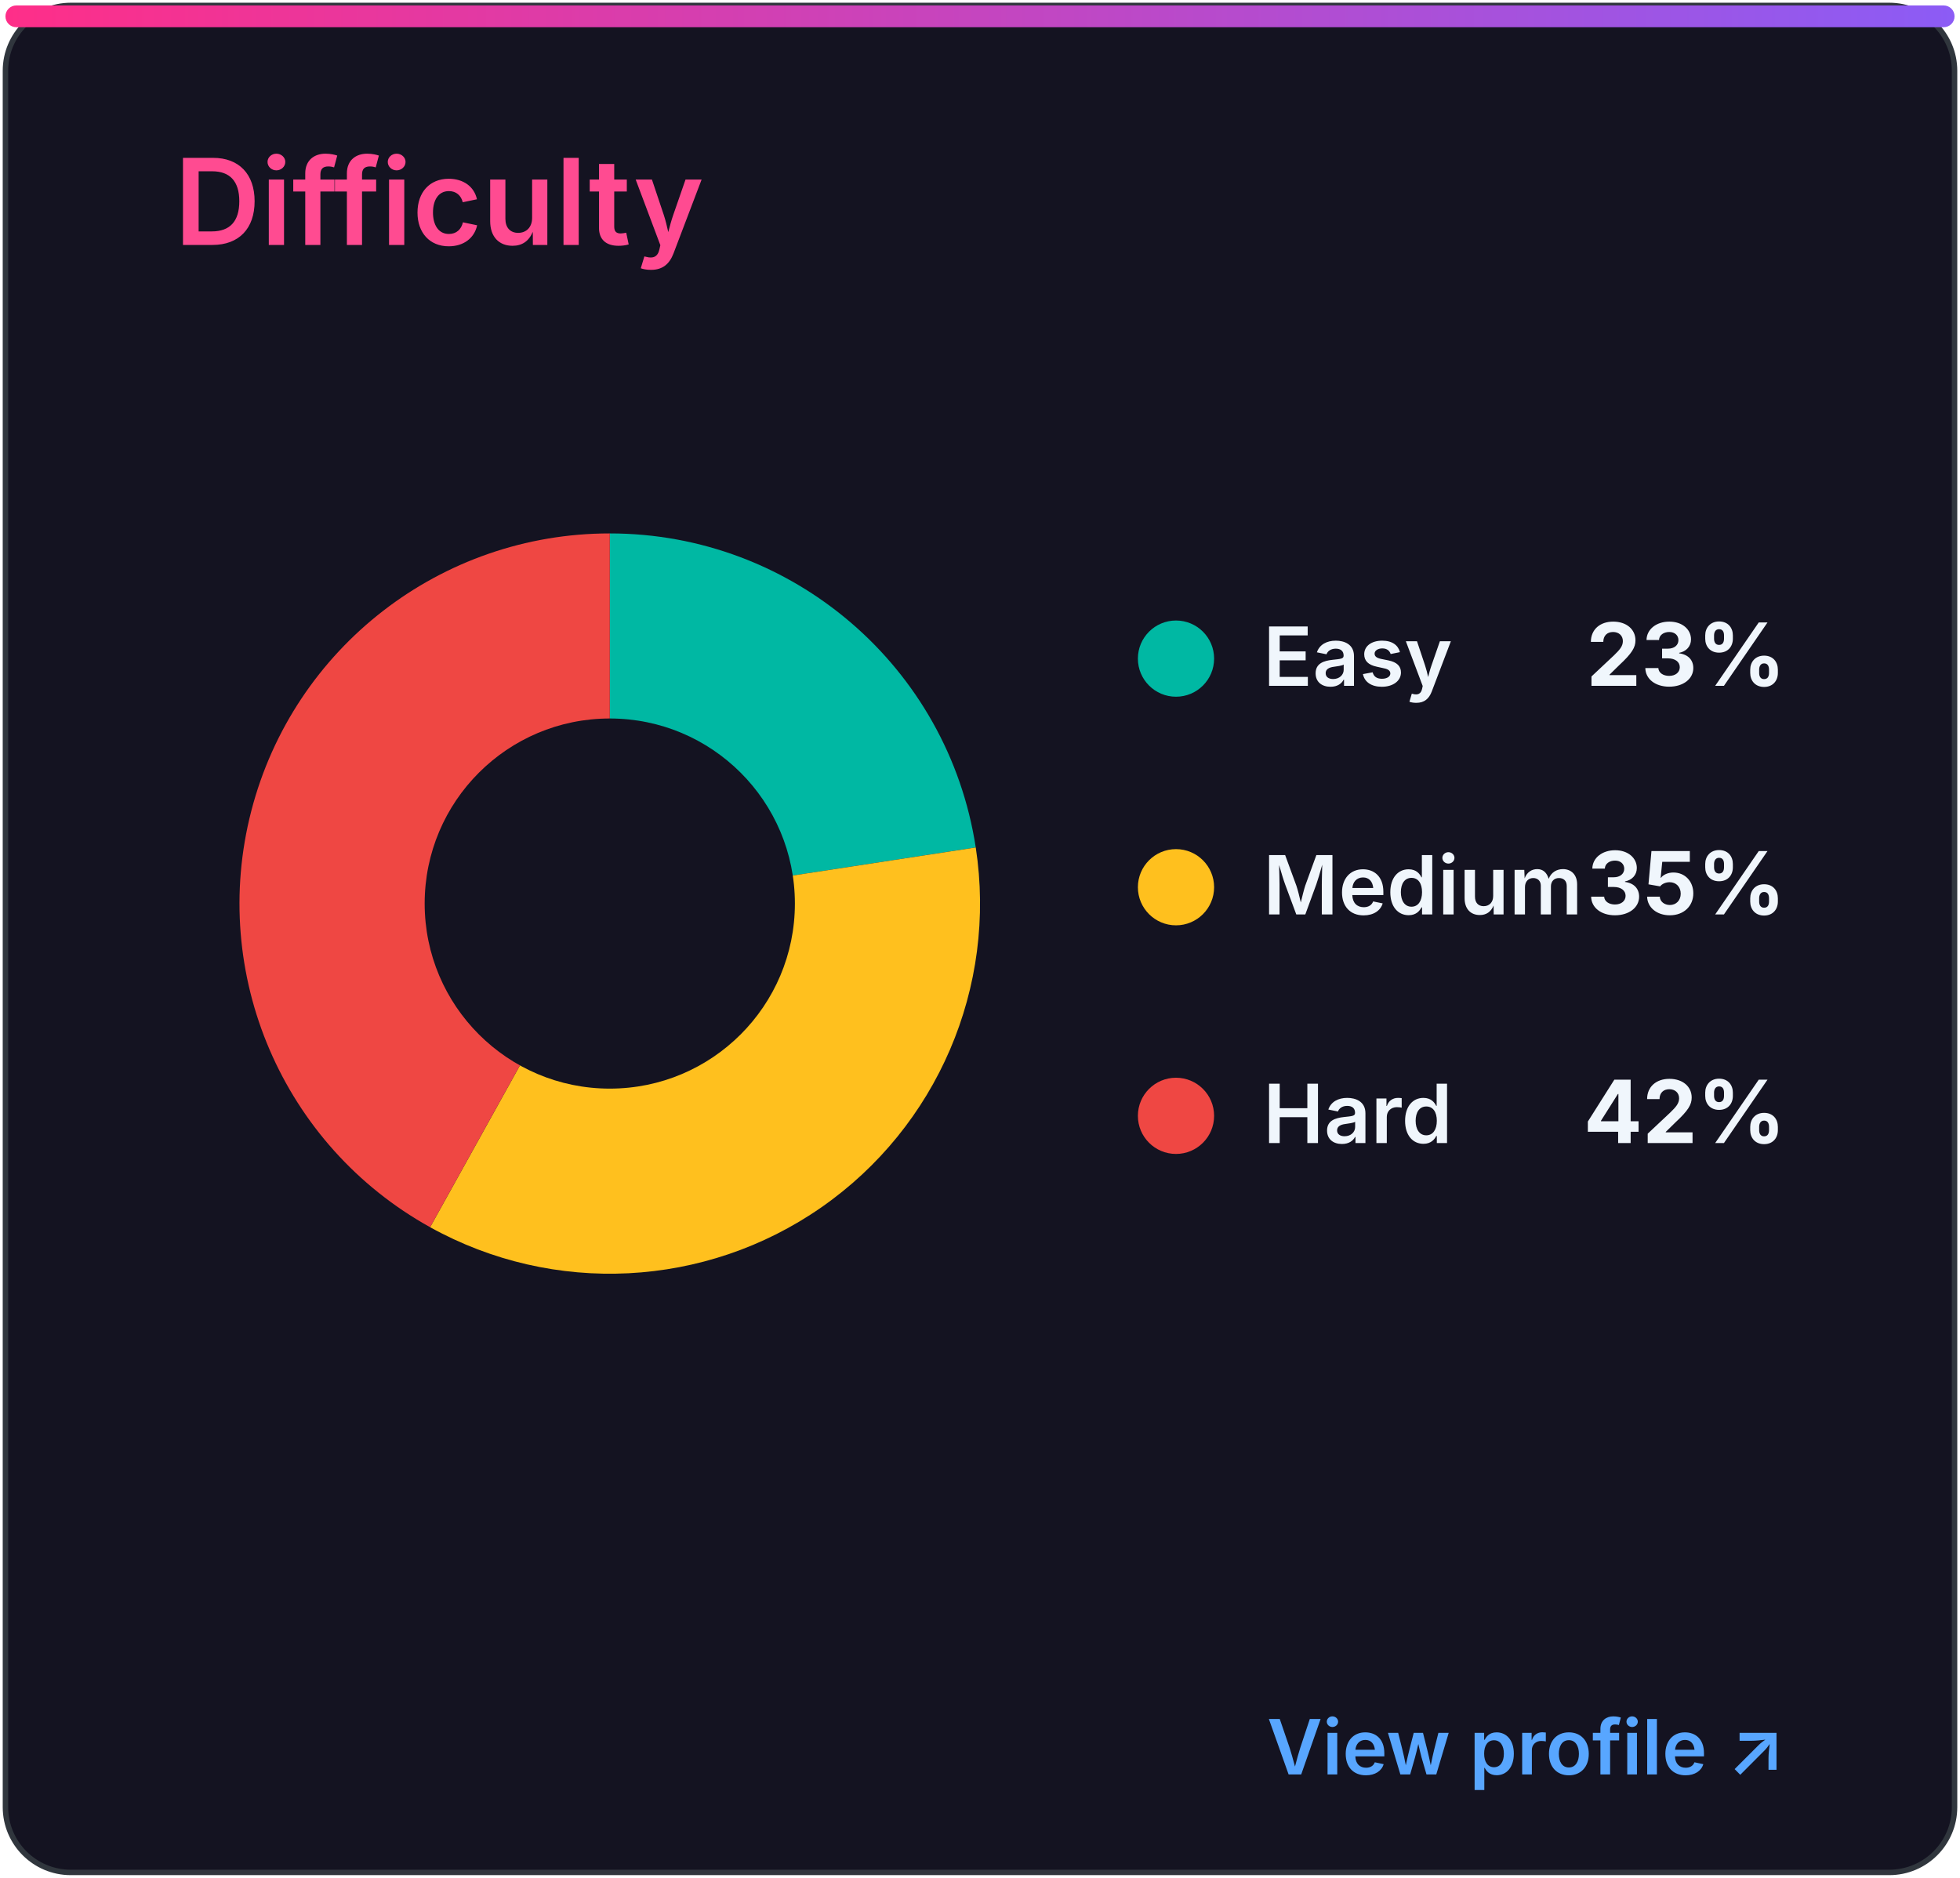
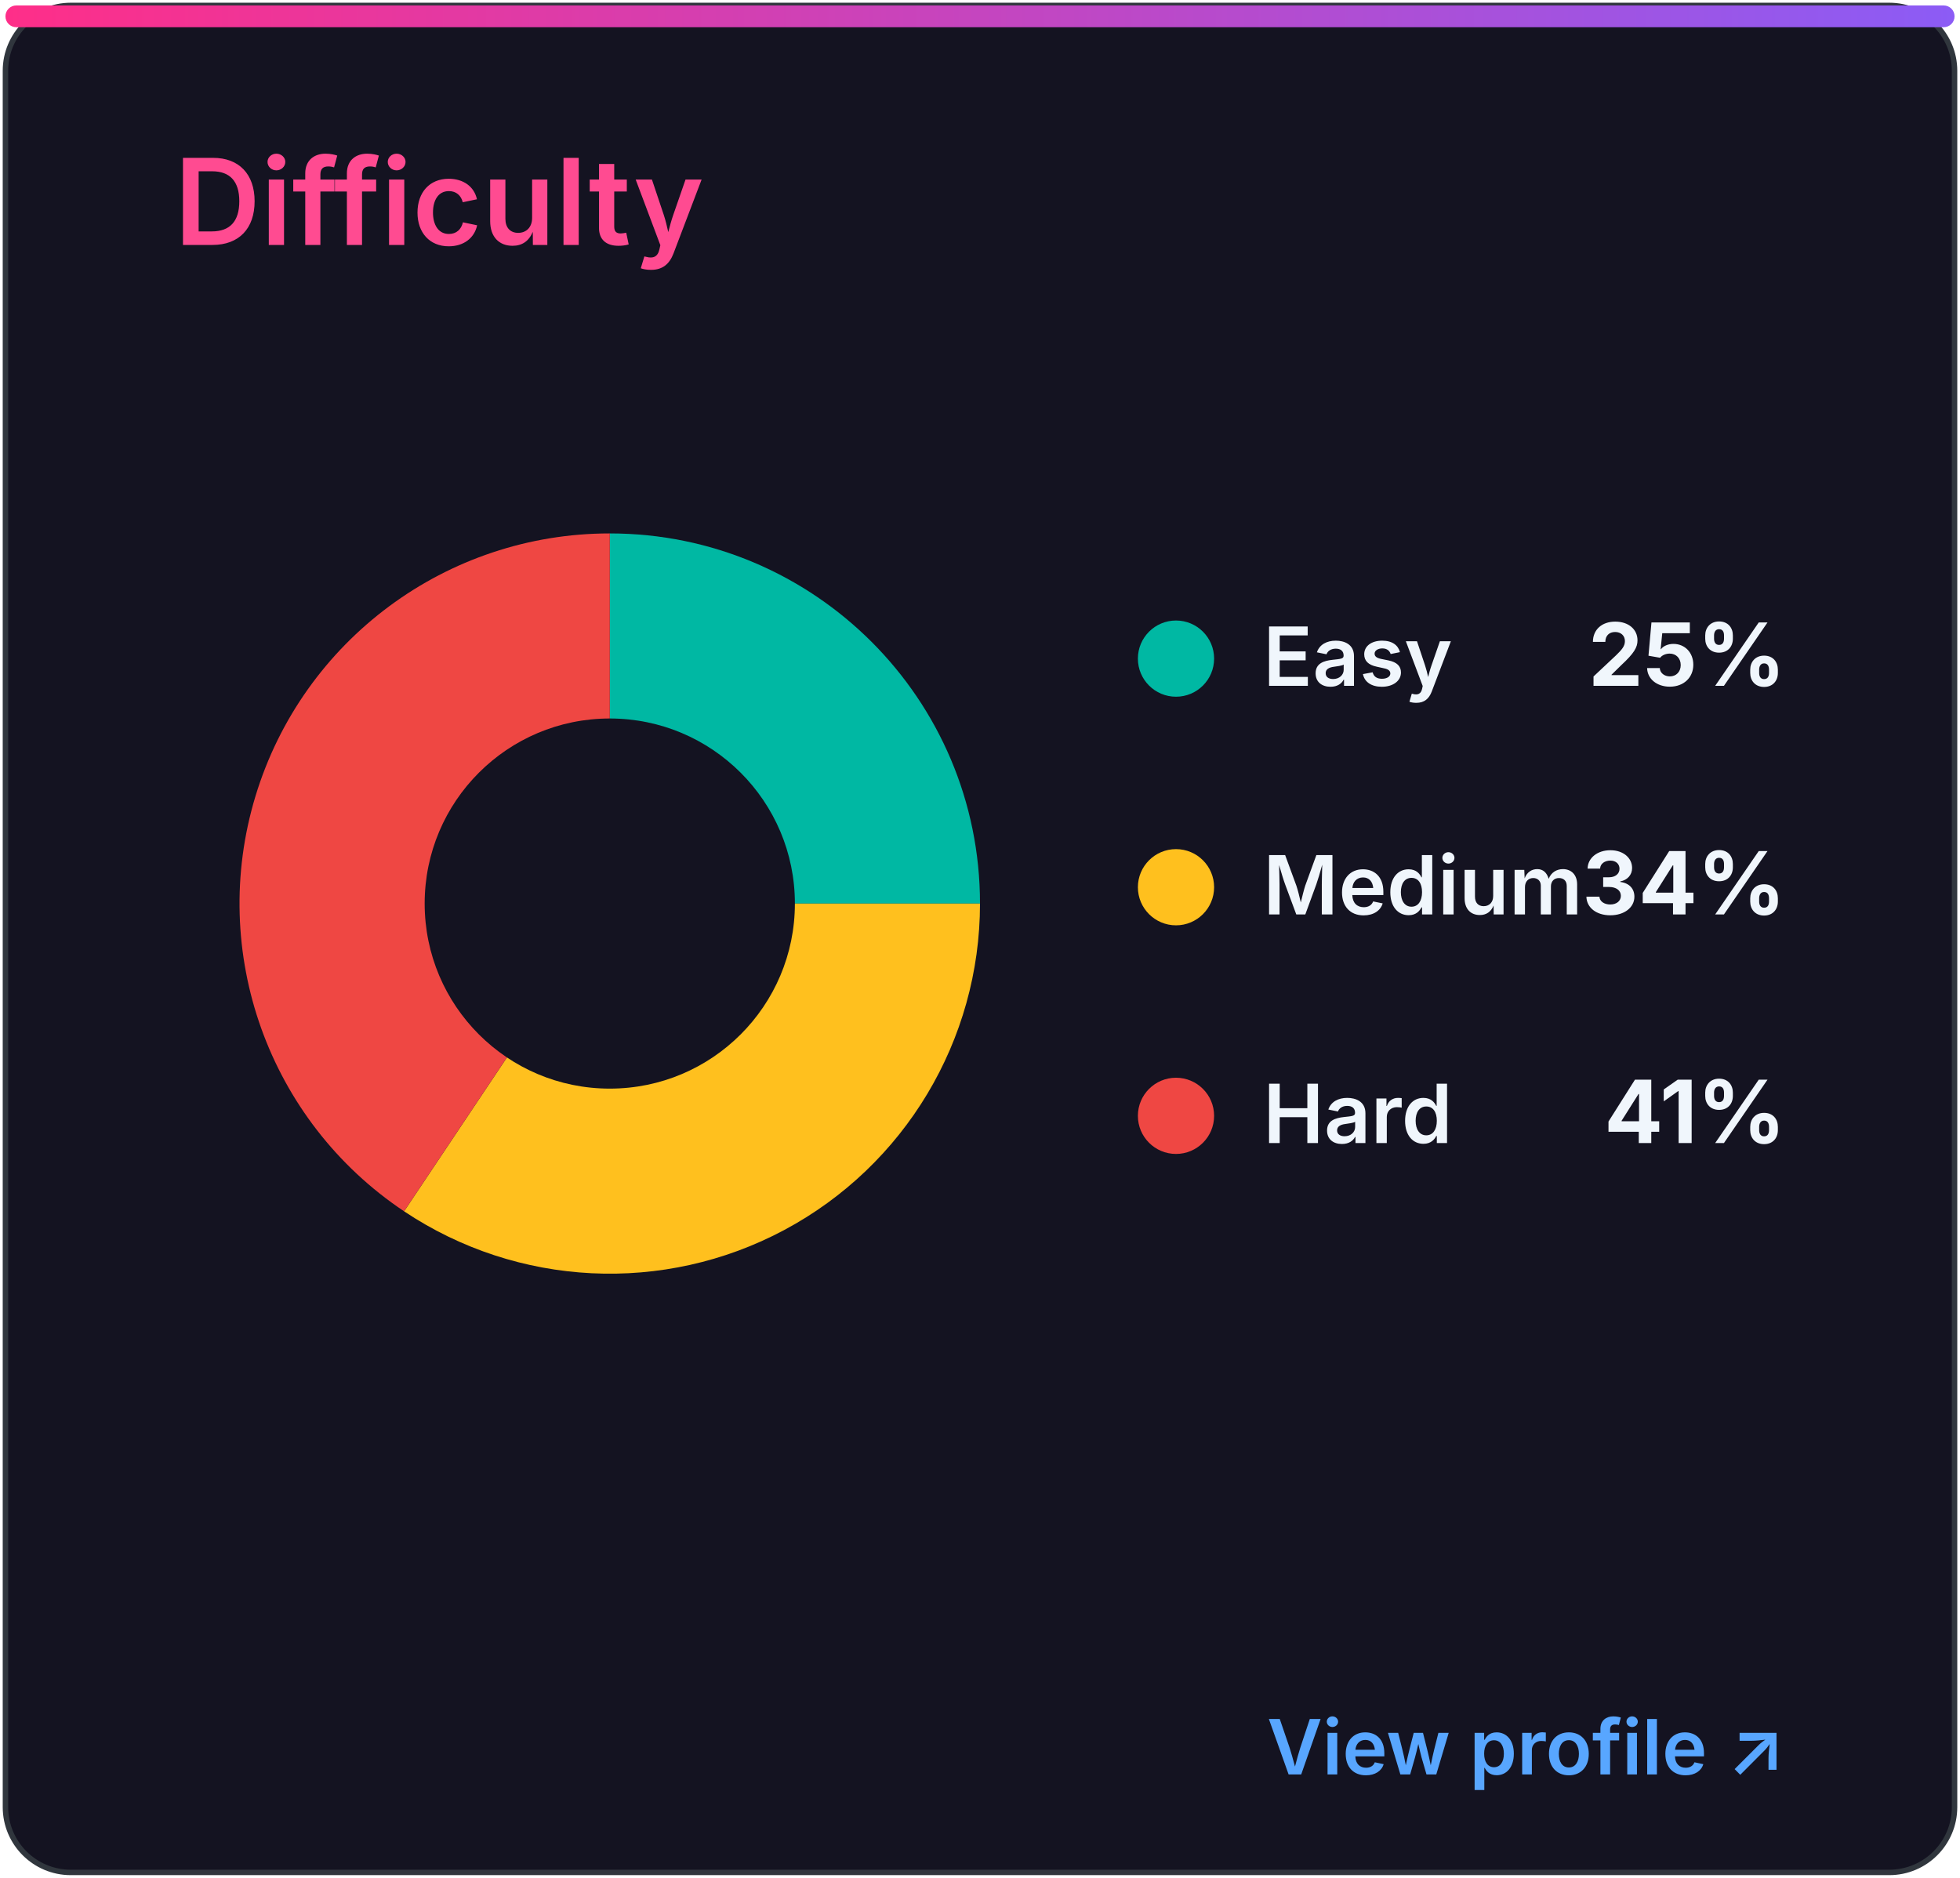
<svg xmlns="http://www.w3.org/2000/svg" width="360" height="345" viewBox="0 0 360 345" role="img" aria-labelledby="title desc">
  <defs>
    <linearGradient id="accent" x1="0" x2="1">
      <stop stop-color="#ff2e88" />
      <stop offset="1" stop-color="#8b5cf6" />
    </linearGradient>
    <clipPath id="bar">
      <rect x="32" y="82" width="296" height="8" rx="4" />
    </clipPath>
    <style>
.heading{font:600 22px -apple-system,BlinkMacSystemFont,'Segoe UI',sans-serif;fill:#ff4b91}
.eyebrow{font:600 10px -apple-system,BlinkMacSystemFont,'Segoe UI',sans-serif;letter-spacing:1.2px;fill:#8b949e}
.total{font:700 52px -apple-system,BlinkMacSystemFont,'Segoe UI',sans-serif;fill:#f0f6fc}
.metric{font:600 15px -apple-system,BlinkMacSystemFont,'Segoe UI',sans-serif;fill:#f0f6fc}
.count{font:700 16px -apple-system,BlinkMacSystemFont,'Segoe UI',sans-serif;fill:#f0f6fc}
.muted{font:500 13px -apple-system,BlinkMacSystemFont,'Segoe UI',sans-serif;fill:#8b949e}
.language{font:700 31px -apple-system,BlinkMacSystemFont,'Segoe UI',sans-serif;fill:#f0f6fc}
.link{font:600 14px -apple-system,BlinkMacSystemFont,'Segoe UI',sans-serif;fill:#58a6ff}
</style>
  </defs>
  <rect x="1" y="1" width="358" height="343" rx="12" fill="#141321" stroke="#30363d" />
  <rect x="1" y="1" width="358" height="4" rx="2" fill="url(#accent)" />
  <text x="32" y="45" class="heading">Difficulty</text>
-   <path d="M 112 166 L 112.00 98.00 A 68 68 0 0 1 179.22 155.70 Z" fill="#00b8a3" />
-   <path d="M 112 166 L 179.22 155.70 A 68 68 0 0 1 79.00 225.46 Z" fill="#ffc01e" />
-   <path d="M 112 166 L 79.00 225.46 A 68 68 0 0 1 112.00 98.00 Z" fill="#ef4743" />
+   <path d="M 112 166 L 112.00 98.00 A 68 68 0 0 1 180.00 166.00 Z" fill="#00b8a3" />
+   <path d="M 112 166 L 180.00 166.00 A 68 68 0 0 1 74.22 222.54 Z" fill="#ffc01e" />
+   <path d="M 112 166 L 74.22 222.54 A 68 68 0 0 1 112.00 98.00 Z" fill="#ef4743" />
  <circle cx="112" cy="166" r="34" fill="#141321" />
  <circle cx="216" cy="121" r="7" fill="#00b8a3" />
  <text x="232" y="126" class="metric">Easy</text>
-   <text x="328" y="126" class="count" text-anchor="end">23%</text>
+   <text x="328" y="126" class="count" text-anchor="end">25%</text>
  <circle cx="216" cy="163" r="7" fill="#ffc01e" />
  <text x="232" y="168" class="metric">Medium</text>
-   <text x="328" y="168" class="count" text-anchor="end">35%</text>
+   <text x="328" y="168" class="count" text-anchor="end">34%</text>
  <circle cx="216" cy="205" r="7" fill="#ef4743" />
  <text x="232" y="210" class="metric">Hard</text>
-   <text x="328" y="210" class="count" text-anchor="end">42%</text>
+   <text x="328" y="210" class="count" text-anchor="end">41%</text>
  <text x="328" y="326" class="link" text-anchor="end">View profile ↗</text>
</svg>
